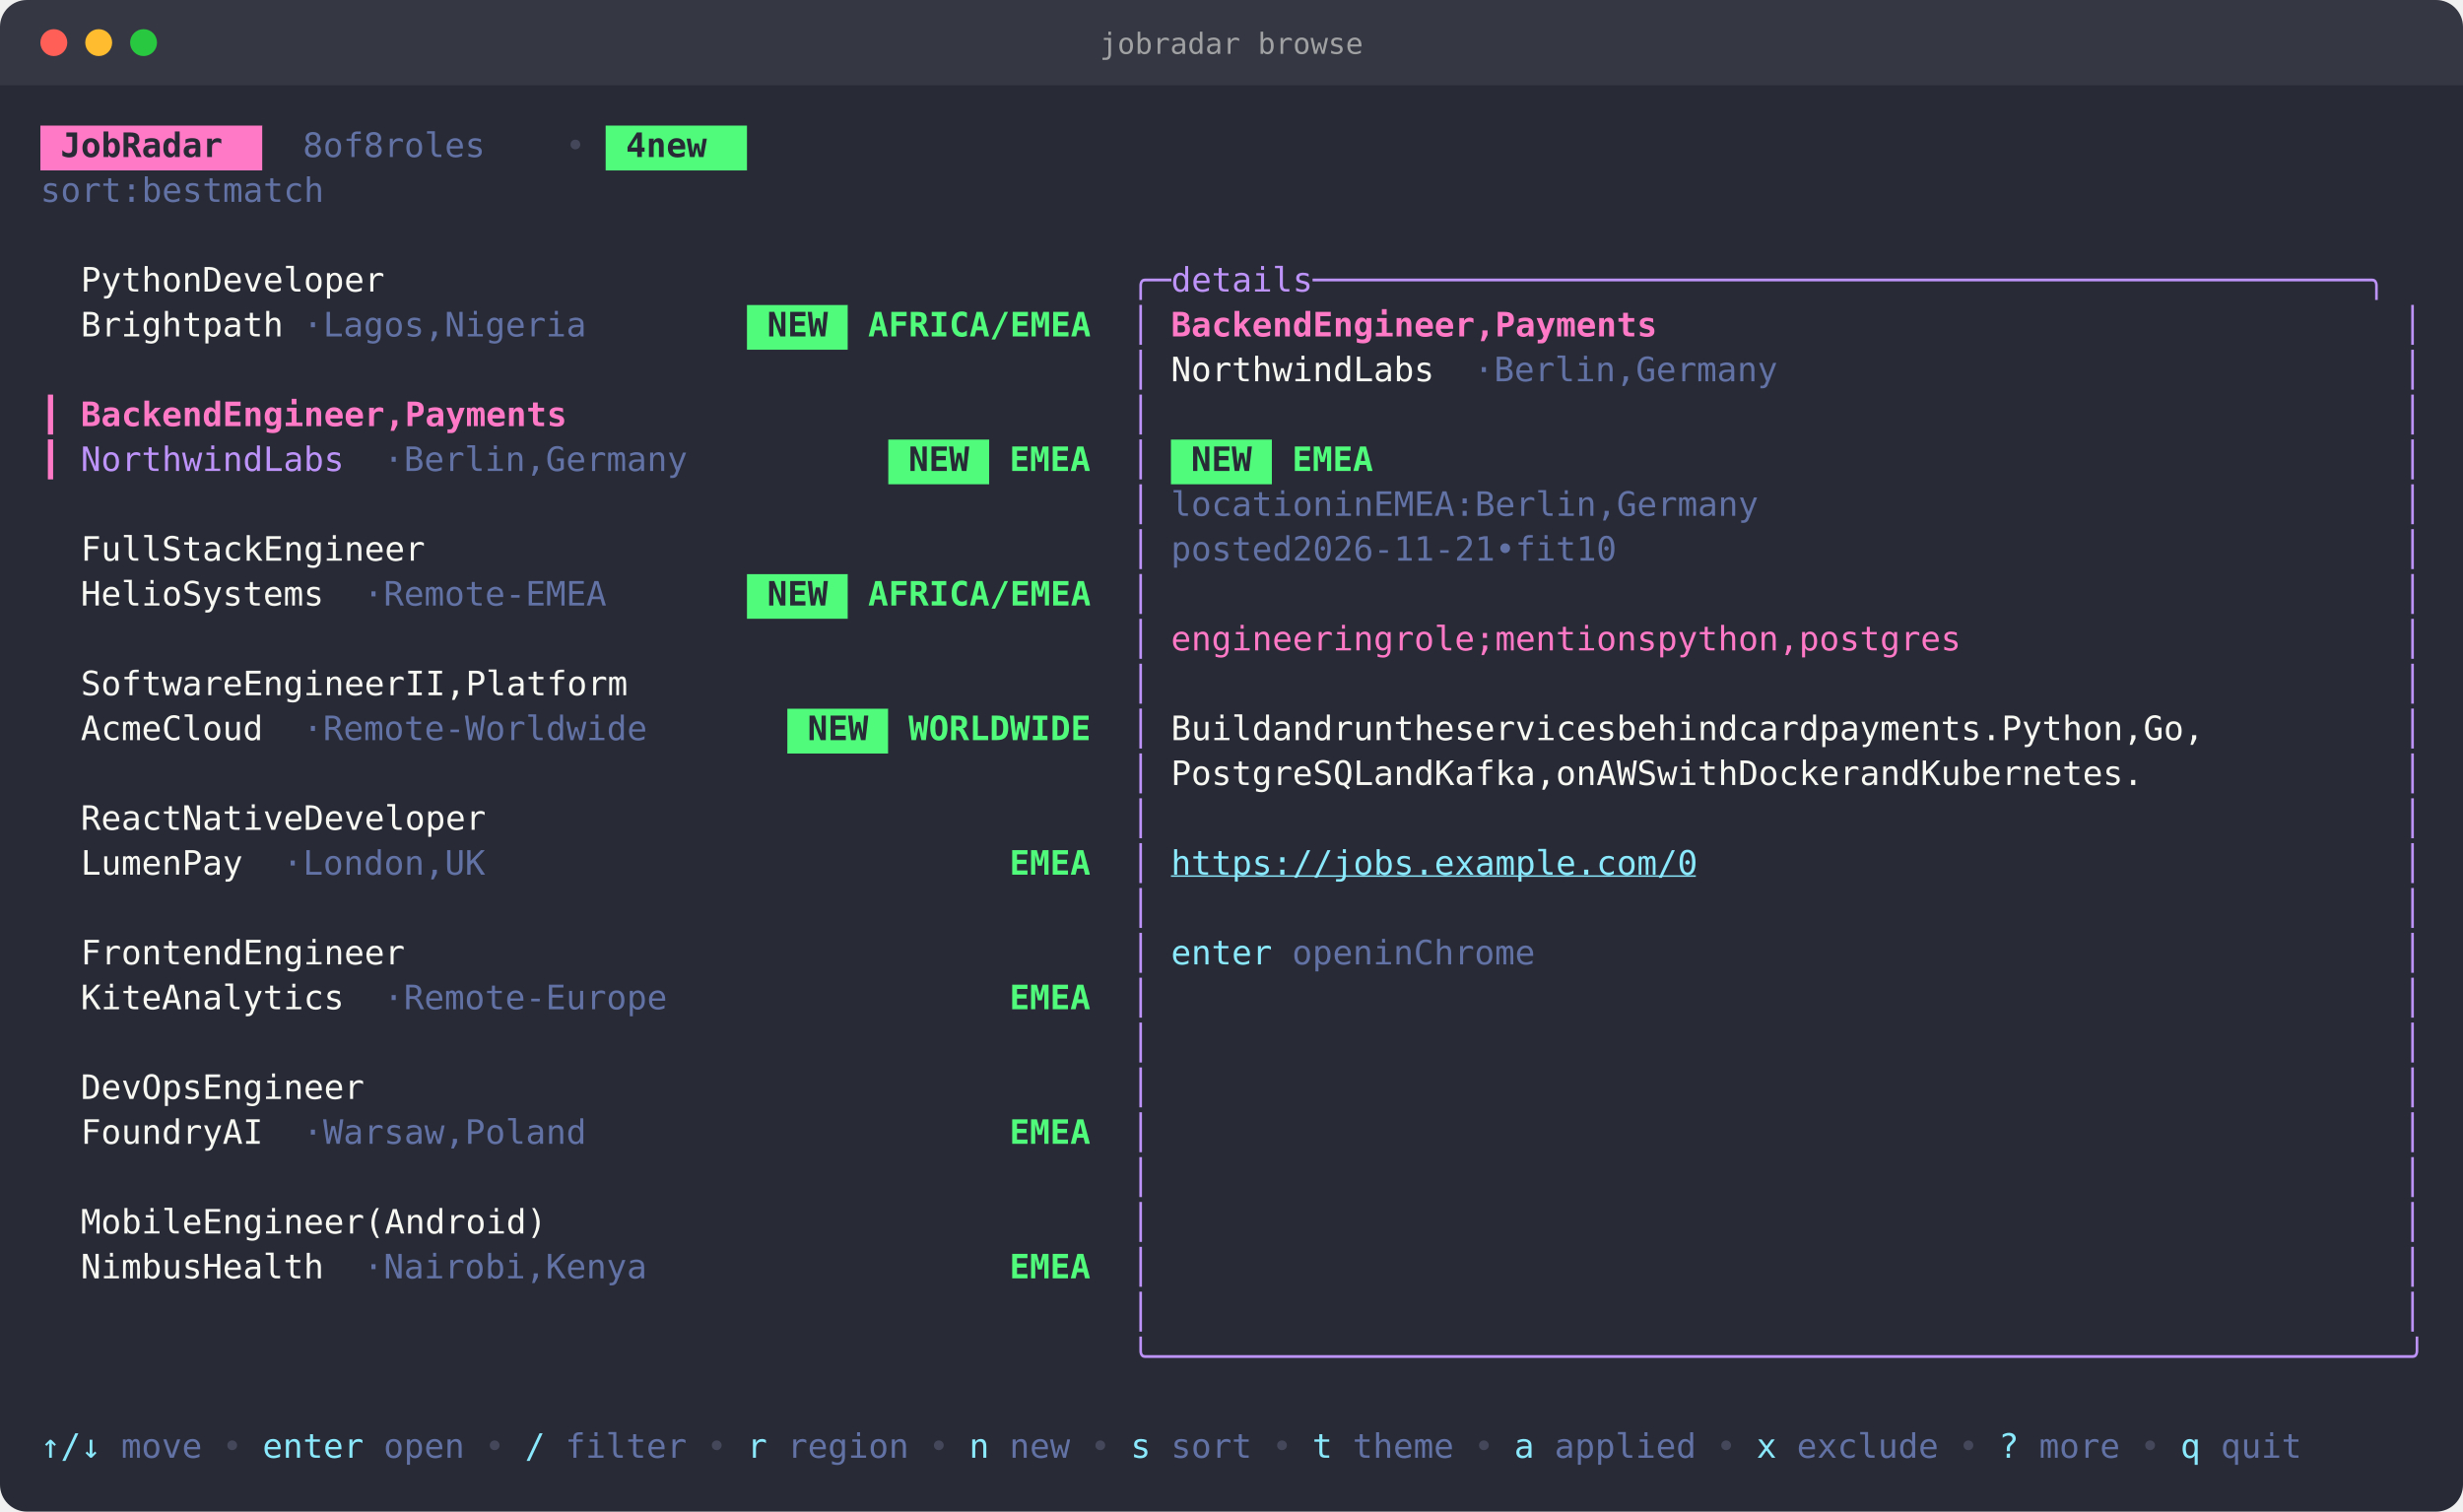
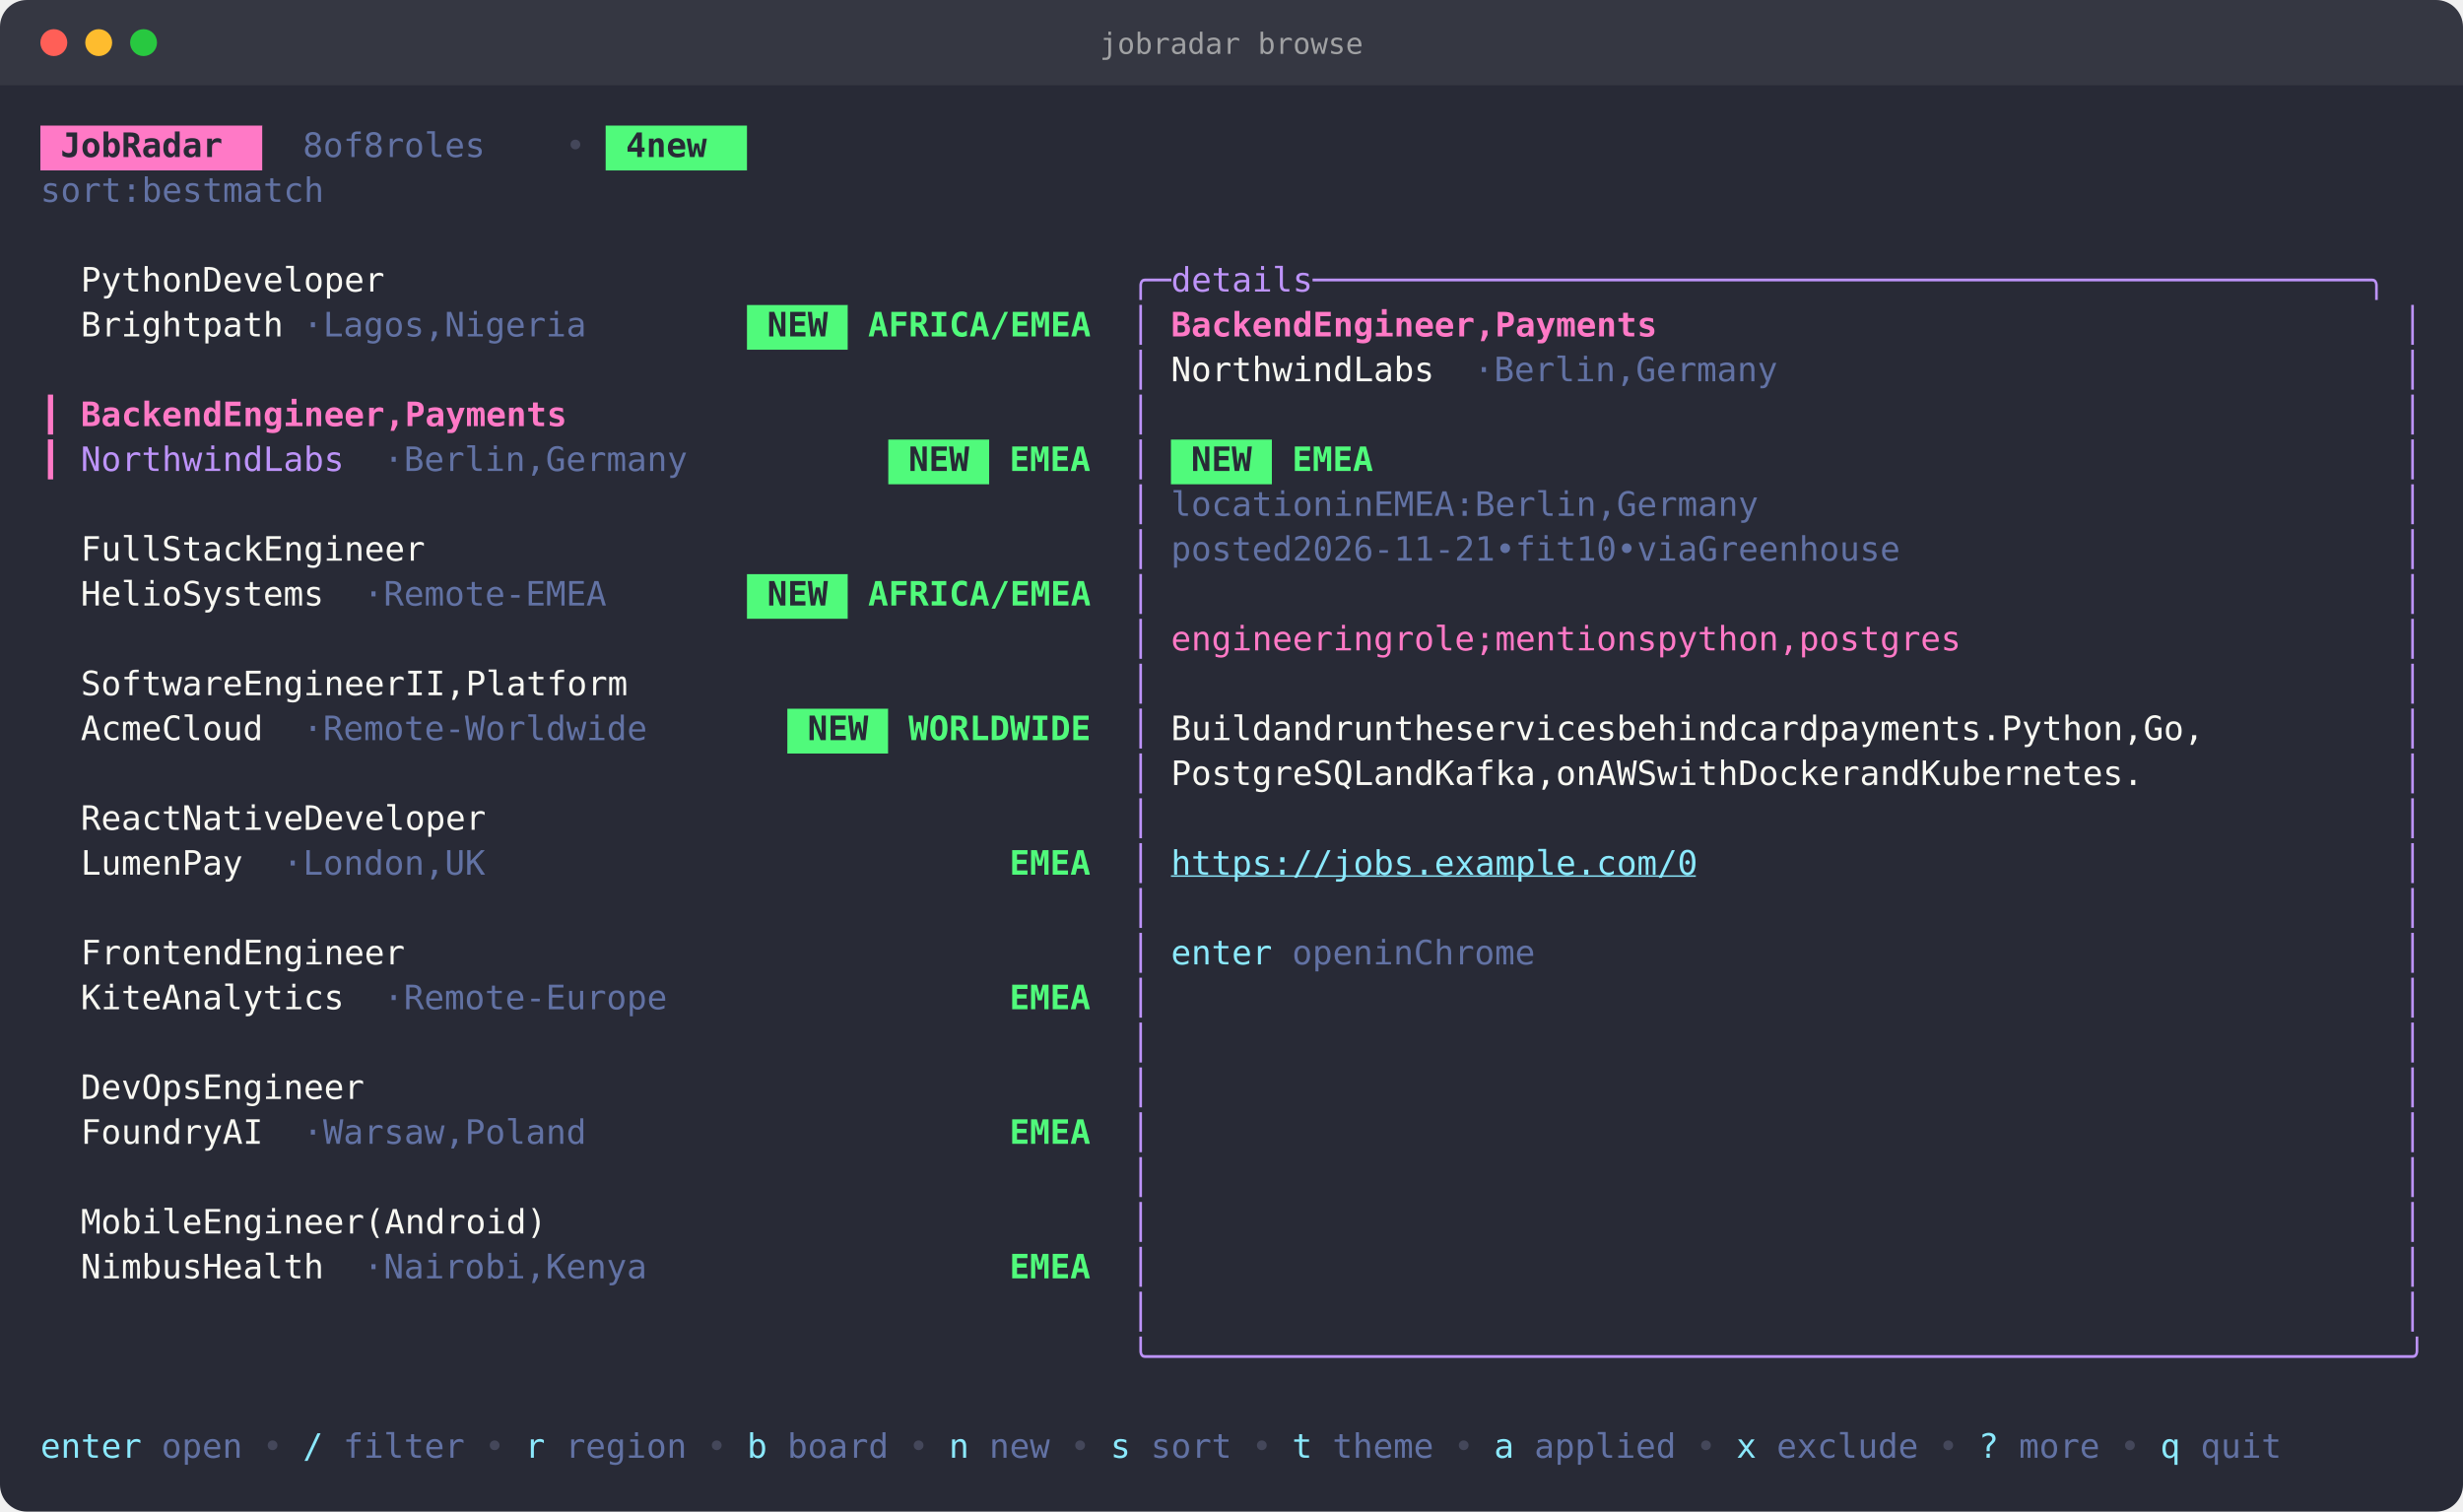
<svg xmlns="http://www.w3.org/2000/svg" width="1098" height="674" viewBox="0 0 1098 674" role="img" aria-label="jobradar browse">
  <rect width="1098" height="674" rx="12" fill="#282A36" />
  <path d="M0 12a12 12 0 0 1 12-12h1074a12 12 0 0 1 12 12v26H0z" fill="#ffffff" fill-opacity="0.06" />
  <circle cx="24" cy="19" r="6" fill="#ff5f57" />
  <circle cx="44" cy="19" r="6" fill="#febc2e" />
  <circle cx="64" cy="19" r="6" fill="#28c840" />
  <text x="549" y="24" text-anchor="middle" font-family="'Cascadia Mono','SF Mono',Menlo,Consolas,'DejaVu Sans Mono','Liberation Mono',monospace" font-size="13" fill="#F8F8F2" fill-opacity="0.55">jobradar browse</text>
  <g font-family="'Cascadia Mono','SF Mono',Menlo,Consolas,'DejaVu Sans Mono','Liberation Mono',monospace" font-size="15" text-rendering="geometricPrecision">
    <rect x="18" y="56" width="99" height="20" fill="#FF79C6" />
    <text x="27 36 45 63 72 81 90 99" y="70" fill="#282A36" font-weight="700">JobRadar</text>
    <rect x="117" y="56" width="126" height="20" fill="#282A36" />
    <text x="135 153 162 180 198 207 216 225 234" y="70" fill="#6272A4">8of8roles</text>
    <rect x="243" y="56" width="27" height="20" fill="#282A36" />
    <text x="252" y="70" fill="#44475A">•</text>
    <rect x="270" y="56" width="63" height="20" fill="#50FA7B" />
    <text x="279 297 306 315" y="70" fill="#282A36" font-weight="700">4new</text>
    <rect x="18" y="76" width="144" height="20" fill="#282A36" />
    <text x="18 27 36 45 54 72 81 90 99 117 126 135 144 153" y="90" fill="#6272A4">sort:bestmatch</text>
    <rect x="18" y="116" width="18" height="20" fill="#282A36" />
    <rect x="36" y="116" width="144" height="20" fill="#282A36" />
    <text x="36 45 54 63 72 81 99 108 117 126 135 144 153 162 171" y="130" fill="#F8F8F2">PythonDeveloper</text>
    <rect x="180" y="116" width="306" height="20" fill="#282A36" />
    <rect x="486" y="116" width="18" height="20" fill="#282A36" />
    <rect x="504" y="116" width="576" height="20" fill="#282A36" />
    <text x="504 513 531 540 549 558 567 576 585 603 612 621 630 639 648 657 666 675 684 693 702 711 720 729 738 747 756 765 774 783 792 801 810 819 828 837 846 855 864 873 882 891 900 909 918 927 936 945 954 963 972 981 990 999 1008 1017 1026 1035 1044 1053 1062 1071" y="130" fill="#BD93F9">╭─details────────────────────────────────────────────────────╮</text>
    <rect x="18" y="136" width="18" height="20" fill="#282A36" />
    <rect x="36" y="136" width="90" height="20" fill="#282A36" />
    <text x="36 45 54 63 72 81 90 99 108 117" y="150" fill="#F8F8F2">Brightpath</text>
    <rect x="126" y="136" width="153" height="20" fill="#282A36" />
    <text x="135 153 162 171 180 189 198 216 225 234 243 252 261 270" y="150" fill="#6272A4">·Lagos,Nigeria</text>
    <rect x="279" y="136" width="54" height="20" fill="#282A36" />
    <rect x="333" y="136" width="45" height="20" fill="#50FA7B" />
    <text x="342 351 360" y="150" fill="#282A36" font-weight="700">NEW</text>
    <rect x="378" y="136" width="9" height="20" fill="#282A36" />
    <rect x="387" y="136" width="99" height="20" fill="#282A36" />
    <text x="387 396 405 414 423 432 441 450 459 468 477" y="150" fill="#50FA7B" font-weight="700">AFRICA/EMEA</text>
    <rect x="486" y="136" width="18" height="20" fill="#282A36" />
    <rect x="504" y="136" width="18" height="20" fill="#282A36" />
    <text x="504" y="150" fill="#BD93F9">│</text>
    <rect x="522" y="136" width="234" height="20" fill="#282A36" />
    <text x="522 531 540 549 558 567 576 594 603 612 621 630 639 648 657 666 684 693 702 711 720 729 738 747" y="150" fill="#FF79C6" font-weight="700">BackendEngineer,Payments</text>
    <rect x="756" y="136" width="306" height="20" fill="#282A36" />
    <rect x="1062" y="136" width="18" height="20" fill="#282A36" />
    <text x="1071" y="150" fill="#BD93F9">│</text>
    <rect x="18" y="156" width="468" height="20" fill="#282A36" />
    <rect x="486" y="156" width="18" height="20" fill="#282A36" />
    <rect x="504" y="156" width="18" height="20" fill="#282A36" />
    <text x="504" y="170" fill="#BD93F9">│</text>
    <rect x="522" y="156" width="126" height="20" fill="#282A36" />
    <text x="522 531 540 549 558 567 576 585 594 612 621 630 639" y="170" fill="#F8F8F2">NorthwindLabs</text>
    <rect x="648" y="156" width="162" height="20" fill="#282A36" />
    <text x="657 675 684 693 702 711 720 729 747 756 765 774 783 792 801" y="170" fill="#6272A4">·Berlin,Germany</text>
    <rect x="810" y="156" width="252" height="20" fill="#282A36" />
    <rect x="1062" y="156" width="18" height="20" fill="#282A36" />
    <text x="1071" y="170" fill="#BD93F9">│</text>
    <rect x="18" y="176" width="18" height="20" fill="#282A36" />
    <text x="18" y="190" fill="#FF79C6" font-weight="700">┃</text>
    <rect x="36" y="176" width="234" height="20" fill="#282A36" />
    <text x="36 45 54 63 72 81 90 108 117 126 135 144 153 162 171 180 198 207 216 225 234 243 252 261" y="190" fill="#FF79C6" font-weight="700">BackendEngineer,Payments</text>
    <rect x="270" y="176" width="216" height="20" fill="#282A36" />
    <rect x="486" y="176" width="18" height="20" fill="#282A36" />
    <rect x="504" y="176" width="18" height="20" fill="#282A36" />
    <text x="504" y="190" fill="#BD93F9">│</text>
    <rect x="522" y="176" width="540" height="20" fill="#282A36" />
    <rect x="1062" y="176" width="18" height="20" fill="#282A36" />
    <text x="1071" y="190" fill="#BD93F9">│</text>
    <rect x="18" y="196" width="18" height="20" fill="#282A36" />
    <text x="18" y="210" fill="#FF79C6" font-weight="700">┃</text>
    <rect x="36" y="196" width="126" height="20" fill="#282A36" />
    <text x="36 45 54 63 72 81 90 99 108 126 135 144 153" y="210" fill="#BD93F9">NorthwindLabs</text>
    <rect x="162" y="196" width="162" height="20" fill="#282A36" />
    <text x="171 189 198 207 216 225 234 243 261 270 279 288 297 306 315" y="210" fill="#6272A4">·Berlin,Germany</text>
    <rect x="324" y="196" width="72" height="20" fill="#282A36" />
    <rect x="396" y="196" width="45" height="20" fill="#50FA7B" />
    <text x="405 414 423" y="210" fill="#282A36" font-weight="700">NEW</text>
    <rect x="441" y="196" width="9" height="20" fill="#282A36" />
    <rect x="450" y="196" width="36" height="20" fill="#282A36" />
    <text x="450 459 468 477" y="210" fill="#50FA7B" font-weight="700">EMEA</text>
    <rect x="486" y="196" width="18" height="20" fill="#282A36" />
    <rect x="504" y="196" width="18" height="20" fill="#282A36" />
    <text x="504" y="210" fill="#BD93F9">│</text>
    <rect x="522" y="196" width="45" height="20" fill="#50FA7B" />
    <text x="531 540 549" y="210" fill="#282A36" font-weight="700">NEW</text>
    <rect x="567" y="196" width="9" height="20" fill="#282A36" />
    <rect x="576" y="196" width="36" height="20" fill="#282A36" />
    <text x="576 585 594 603" y="210" fill="#50FA7B" font-weight="700">EMEA</text>
    <rect x="612" y="196" width="450" height="20" fill="#282A36" />
    <rect x="1062" y="196" width="18" height="20" fill="#282A36" />
    <text x="1071" y="210" fill="#BD93F9">│</text>
    <rect x="18" y="216" width="468" height="20" fill="#282A36" />
    <rect x="486" y="216" width="18" height="20" fill="#282A36" />
    <rect x="504" y="216" width="18" height="20" fill="#282A36" />
    <text x="504" y="230" fill="#BD93F9">│</text>
    <rect x="522" y="216" width="297" height="20" fill="#282A36" />
    <text x="522 531 540 549 558 567 576 585 603 612 630 639 648 657 666 684 693 702 711 720 729 738 756 765 774 783 792 801 810" y="230" fill="#6272A4">locationinEMEA:Berlin,Germany</text>
    <rect x="819" y="216" width="243" height="20" fill="#282A36" />
    <rect x="1062" y="216" width="18" height="20" fill="#282A36" />
    <text x="1071" y="230" fill="#BD93F9">│</text>
    <rect x="18" y="236" width="18" height="20" fill="#282A36" />
    <rect x="36" y="236" width="171" height="20" fill="#282A36" />
    <text x="36 45 54 63 81 90 99 108 117 135 144 153 162 171 180 189 198" y="250" fill="#F8F8F2">FullStackEngineer</text>
    <rect x="207" y="236" width="279" height="20" fill="#282A36" />
    <rect x="486" y="236" width="18" height="20" fill="#282A36" />
    <rect x="504" y="236" width="18" height="20" fill="#282A36" />
    <text x="504" y="250" fill="#BD93F9">│</text>
-     <rect x="522" y="236" width="234" height="20" fill="#282A36" />
-     <text x="522 531 540 549 558 567 585 594 603 612 621 630 639 648 657 666 684 702 711 720 738 747" y="250" fill="#6272A4">posted2026-11-21•fit10</text>
-     <rect x="756" y="236" width="306" height="20" fill="#282A36" />
+     <rect x="522" y="236" width="387" height="20" fill="#282A36" />
+     <text x="522 531 540 549 558 567 585 594 603 612 621 630 639 648 657 666 684 702 711 720 738 747 765 783 792 801 819 828 837 846 855 864 873 882 891 900" y="250" fill="#6272A4">posted2026-11-21•fit10•viaGreenhouse</text>
+     <rect x="909" y="236" width="153" height="20" fill="#282A36" />
    <rect x="1062" y="236" width="18" height="20" fill="#282A36" />
    <text x="1071" y="250" fill="#BD93F9">│</text>
    <rect x="18" y="256" width="18" height="20" fill="#282A36" />
    <rect x="36" y="256" width="117" height="20" fill="#282A36" />
    <text x="36 45 54 63 72 90 99 108 117 126 135 144" y="270" fill="#F8F8F2">HelioSystems</text>
    <rect x="153" y="256" width="144" height="20" fill="#282A36" />
    <text x="162 180 189 198 207 216 225 243 261 270 279 288" y="270" fill="#6272A4">·Remote-EMEA</text>
    <rect x="297" y="256" width="36" height="20" fill="#282A36" />
    <rect x="333" y="256" width="45" height="20" fill="#50FA7B" />
    <text x="342 351 360" y="270" fill="#282A36" font-weight="700">NEW</text>
    <rect x="378" y="256" width="9" height="20" fill="#282A36" />
    <rect x="387" y="256" width="99" height="20" fill="#282A36" />
    <text x="387 396 405 414 423 432 441 450 459 468 477" y="270" fill="#50FA7B" font-weight="700">AFRICA/EMEA</text>
    <rect x="486" y="256" width="18" height="20" fill="#282A36" />
    <rect x="504" y="256" width="18" height="20" fill="#282A36" />
    <text x="504" y="270" fill="#BD93F9">│</text>
    <rect x="522" y="256" width="540" height="20" fill="#282A36" />
    <rect x="1062" y="256" width="18" height="20" fill="#282A36" />
    <text x="1071" y="270" fill="#BD93F9">│</text>
    <rect x="18" y="276" width="468" height="20" fill="#282A36" />
    <rect x="486" y="276" width="18" height="20" fill="#282A36" />
    <rect x="504" y="276" width="18" height="20" fill="#282A36" />
    <text x="504" y="290" fill="#BD93F9">│</text>
    <rect x="522" y="276" width="387" height="20" fill="#282A36" />
    <text x="522 531 540 549 558 567 576 585 594 603 612 630 639 648 657 666 684 693 702 711 720 729 738 747 765 774 783 792 801 810 819 837 846 855 864 873 882 891 900" y="290" fill="#FF79C6">engineeringrole;mentionspython,postgres</text>
    <rect x="909" y="276" width="153" height="20" fill="#282A36" />
    <rect x="1062" y="276" width="18" height="20" fill="#282A36" />
    <text x="1071" y="290" fill="#BD93F9">│</text>
    <rect x="18" y="296" width="18" height="20" fill="#282A36" />
    <rect x="36" y="296" width="270" height="20" fill="#282A36" />
    <text x="36 45 54 63 72 81 90 99 117 126 135 144 153 162 171 180 198 207 216 234 243 252 261 270 279 288 297" y="310" fill="#F8F8F2">SoftwareEngineerII,Platform</text>
    <rect x="306" y="296" width="180" height="20" fill="#282A36" />
    <rect x="486" y="296" width="18" height="20" fill="#282A36" />
    <rect x="504" y="296" width="18" height="20" fill="#282A36" />
    <text x="504" y="310" fill="#BD93F9">│</text>
    <rect x="522" y="296" width="540" height="20" fill="#282A36" />
    <rect x="1062" y="296" width="18" height="20" fill="#282A36" />
    <text x="1071" y="310" fill="#BD93F9">│</text>
    <rect x="18" y="316" width="18" height="20" fill="#282A36" />
    <rect x="36" y="316" width="90" height="20" fill="#282A36" />
    <text x="36 45 54 63 81 90 99 108 117" y="330" fill="#F8F8F2">AcmeCloud</text>
    <rect x="126" y="316" width="189" height="20" fill="#282A36" />
    <text x="135 153 162 171 180 189 198 216 234 243 252 261 270 279 288 297 306" y="330" fill="#6272A4">·Remote-Worldwide</text>
    <rect x="315" y="316" width="36" height="20" fill="#282A36" />
    <rect x="351" y="316" width="45" height="20" fill="#50FA7B" />
    <text x="360 369 378" y="330" fill="#282A36" font-weight="700">NEW</text>
    <rect x="396" y="316" width="9" height="20" fill="#282A36" />
    <rect x="405" y="316" width="81" height="20" fill="#282A36" />
    <text x="405 414 423 432 441 450 459 468 477" y="330" fill="#50FA7B" font-weight="700">WORLDWIDE</text>
    <rect x="486" y="316" width="18" height="20" fill="#282A36" />
    <rect x="504" y="316" width="18" height="20" fill="#282A36" />
    <text x="504" y="330" fill="#BD93F9">│</text>
    <rect x="522" y="316" width="540" height="20" fill="#282A36" />
    <text x="522 531 540 549 558 576 585 594 612 621 630 648 657 666 684 693 702 711 720 729 738 747 765 774 783 792 801 810 828 837 846 855 873 882 891 900 909 918 927 936 945 963 972 981 990 999 1008 1017 1035 1044 1053" y="330" fill="#F8F8F2">Buildandruntheservicesbehindcardpayments.Python,Go,</text>
    <rect x="1062" y="316" width="18" height="20" fill="#282A36" />
    <text x="1071" y="330" fill="#BD93F9">│</text>
    <rect x="18" y="336" width="468" height="20" fill="#282A36" />
    <rect x="486" y="336" width="18" height="20" fill="#282A36" />
    <rect x="504" y="336" width="18" height="20" fill="#282A36" />
    <text x="504" y="350" fill="#BD93F9">│</text>
    <rect x="522" y="336" width="504" height="20" fill="#282A36" />
    <text x="522 531 540 549 558 567 576 585 594 603 621 630 639 657 666 675 684 693 702 720 729 747 756 765 783 792 801 810 828 837 846 855 864 873 891 900 909 927 936 945 954 963 972 981 990 999 1008 1017" y="350" fill="#F8F8F2">PostgreSQLandKafka,onAWSwithDockerandKubernetes.</text>
    <rect x="1026" y="336" width="36" height="20" fill="#282A36" />
    <rect x="1062" y="336" width="18" height="20" fill="#282A36" />
    <text x="1071" y="350" fill="#BD93F9">│</text>
    <rect x="18" y="356" width="18" height="20" fill="#282A36" />
    <rect x="36" y="356" width="198" height="20" fill="#282A36" />
    <text x="36 45 54 63 72 90 99 108 117 126 135 153 162 171 180 189 198 207 216 225" y="370" fill="#F8F8F2">ReactNativeDeveloper</text>
    <rect x="234" y="356" width="252" height="20" fill="#282A36" />
    <rect x="486" y="356" width="18" height="20" fill="#282A36" />
    <rect x="504" y="356" width="18" height="20" fill="#282A36" />
    <text x="504" y="370" fill="#BD93F9">│</text>
    <rect x="522" y="356" width="540" height="20" fill="#282A36" />
    <rect x="1062" y="356" width="18" height="20" fill="#282A36" />
    <text x="1071" y="370" fill="#BD93F9">│</text>
    <rect x="18" y="376" width="18" height="20" fill="#282A36" />
    <rect x="36" y="376" width="81" height="20" fill="#282A36" />
    <text x="36 45 54 63 72 90 99 108" y="390" fill="#F8F8F2">LumenPay</text>
    <rect x="117" y="376" width="117" height="20" fill="#282A36" />
    <text x="126 144 153 162 171 180 189 198 216 225" y="390" fill="#6272A4">·London,UK</text>
    <rect x="234" y="376" width="216" height="20" fill="#282A36" />
    <rect x="450" y="376" width="36" height="20" fill="#282A36" />
    <text x="450 459 468 477" y="390" fill="#50FA7B" font-weight="700">EMEA</text>
    <rect x="486" y="376" width="18" height="20" fill="#282A36" />
    <rect x="504" y="376" width="18" height="20" fill="#282A36" />
    <text x="504" y="390" fill="#BD93F9">│</text>
    <rect x="522" y="376" width="234" height="20" fill="#282A36" />
    <text x="522 531 540 549 558 567 576 585 594 603 612 621 630 639 648 657 666 675 684 693 702 711 720 729 738 747" y="390" fill="#8BE9FD" text-decoration="underline">https://jobs.example.com/0</text>
    <rect x="756" y="376" width="306" height="20" fill="#282A36" />
    <rect x="1062" y="376" width="18" height="20" fill="#282A36" />
    <text x="1071" y="390" fill="#BD93F9">│</text>
    <rect x="18" y="396" width="468" height="20" fill="#282A36" />
    <rect x="486" y="396" width="18" height="20" fill="#282A36" />
    <rect x="504" y="396" width="18" height="20" fill="#282A36" />
    <text x="504" y="410" fill="#BD93F9">│</text>
    <rect x="522" y="396" width="540" height="20" fill="#282A36" />
    <rect x="1062" y="396" width="18" height="20" fill="#282A36" />
    <text x="1071" y="410" fill="#BD93F9">│</text>
    <rect x="18" y="416" width="18" height="20" fill="#282A36" />
    <rect x="36" y="416" width="153" height="20" fill="#282A36" />
    <text x="36 45 54 63 72 81 90 99 117 126 135 144 153 162 171 180" y="430" fill="#F8F8F2">FrontendEngineer</text>
    <rect x="189" y="416" width="297" height="20" fill="#282A36" />
    <rect x="486" y="416" width="18" height="20" fill="#282A36" />
    <rect x="504" y="416" width="18" height="20" fill="#282A36" />
    <text x="504" y="430" fill="#BD93F9">│</text>
    <rect x="522" y="416" width="45" height="20" fill="#282A36" />
    <text x="522 531 540 549 558" y="430" fill="#8BE9FD">enter</text>
    <rect x="567" y="416" width="135" height="20" fill="#282A36" />
    <text x="576 585 594 603 621 630 648 657 666 675 684 693" y="430" fill="#6272A4">openinChrome</text>
    <rect x="702" y="416" width="360" height="20" fill="#282A36" />
    <rect x="1062" y="416" width="18" height="20" fill="#282A36" />
    <text x="1071" y="430" fill="#BD93F9">│</text>
    <rect x="18" y="436" width="18" height="20" fill="#282A36" />
    <rect x="36" y="436" width="126" height="20" fill="#282A36" />
    <text x="36 45 54 63 81 90 99 108 117 126 135 144 153" y="450" fill="#F8F8F2">KiteAnalytics</text>
    <rect x="162" y="436" width="162" height="20" fill="#282A36" />
    <text x="171 189 198 207 216 225 234 252 270 279 288 297 306 315" y="450" fill="#6272A4">·Remote-Europe</text>
    <rect x="324" y="436" width="126" height="20" fill="#282A36" />
    <rect x="450" y="436" width="36" height="20" fill="#282A36" />
    <text x="450 459 468 477" y="450" fill="#50FA7B" font-weight="700">EMEA</text>
    <rect x="486" y="436" width="18" height="20" fill="#282A36" />
    <rect x="504" y="436" width="18" height="20" fill="#282A36" />
    <text x="504" y="450" fill="#BD93F9">│</text>
    <rect x="522" y="436" width="540" height="20" fill="#282A36" />
    <rect x="1062" y="436" width="18" height="20" fill="#282A36" />
    <text x="1071" y="450" fill="#BD93F9">│</text>
    <rect x="18" y="456" width="468" height="20" fill="#282A36" />
    <rect x="486" y="456" width="18" height="20" fill="#282A36" />
    <rect x="504" y="456" width="18" height="20" fill="#282A36" />
    <text x="504" y="470" fill="#BD93F9">│</text>
    <rect x="522" y="456" width="540" height="20" fill="#282A36" />
    <rect x="1062" y="456" width="18" height="20" fill="#282A36" />
    <text x="1071" y="470" fill="#BD93F9">│</text>
    <rect x="18" y="476" width="18" height="20" fill="#282A36" />
    <rect x="36" y="476" width="135" height="20" fill="#282A36" />
    <text x="36 45 54 63 72 81 99 108 117 126 135 144 153 162" y="490" fill="#F8F8F2">DevOpsEngineer</text>
    <rect x="171" y="476" width="315" height="20" fill="#282A36" />
    <rect x="486" y="476" width="18" height="20" fill="#282A36" />
    <rect x="504" y="476" width="18" height="20" fill="#282A36" />
    <text x="504" y="490" fill="#BD93F9">│</text>
    <rect x="522" y="476" width="540" height="20" fill="#282A36" />
    <rect x="1062" y="476" width="18" height="20" fill="#282A36" />
    <text x="1071" y="490" fill="#BD93F9">│</text>
    <rect x="18" y="496" width="18" height="20" fill="#282A36" />
    <rect x="36" y="496" width="90" height="20" fill="#282A36" />
    <text x="36 45 54 63 72 81 90 108 117" y="510" fill="#F8F8F2">FoundryAI</text>
    <rect x="126" y="496" width="153" height="20" fill="#282A36" />
    <text x="135 153 162 171 180 189 198 207 225 234 243 252 261 270" y="510" fill="#6272A4">·Warsaw,Poland</text>
    <rect x="279" y="496" width="171" height="20" fill="#282A36" />
    <rect x="450" y="496" width="36" height="20" fill="#282A36" />
    <text x="450 459 468 477" y="510" fill="#50FA7B" font-weight="700">EMEA</text>
    <rect x="486" y="496" width="18" height="20" fill="#282A36" />
    <rect x="504" y="496" width="18" height="20" fill="#282A36" />
    <text x="504" y="510" fill="#BD93F9">│</text>
    <rect x="522" y="496" width="540" height="20" fill="#282A36" />
    <rect x="1062" y="496" width="18" height="20" fill="#282A36" />
    <text x="1071" y="510" fill="#BD93F9">│</text>
    <rect x="18" y="516" width="468" height="20" fill="#282A36" />
    <rect x="486" y="516" width="18" height="20" fill="#282A36" />
    <rect x="504" y="516" width="18" height="20" fill="#282A36" />
    <text x="504" y="530" fill="#BD93F9">│</text>
    <rect x="522" y="516" width="540" height="20" fill="#282A36" />
    <rect x="1062" y="516" width="18" height="20" fill="#282A36" />
    <text x="1071" y="530" fill="#BD93F9">│</text>
    <rect x="18" y="536" width="18" height="20" fill="#282A36" />
    <rect x="36" y="536" width="225" height="20" fill="#282A36" />
    <text x="36 45 54 63 72 81 99 108 117 126 135 144 153 162 180 189 198 207 216 225 234 243 252" y="550" fill="#F8F8F2">MobileEngineer(Android)</text>
    <rect x="261" y="536" width="225" height="20" fill="#282A36" />
    <rect x="486" y="536" width="18" height="20" fill="#282A36" />
    <rect x="504" y="536" width="18" height="20" fill="#282A36" />
    <text x="504" y="550" fill="#BD93F9">│</text>
    <rect x="522" y="536" width="540" height="20" fill="#282A36" />
    <rect x="1062" y="536" width="18" height="20" fill="#282A36" />
    <text x="1071" y="550" fill="#BD93F9">│</text>
    <rect x="18" y="556" width="18" height="20" fill="#282A36" />
    <rect x="36" y="556" width="117" height="20" fill="#282A36" />
    <text x="36 45 54 63 72 81 99 108 117 126 135 144" y="570" fill="#F8F8F2">NimbusHealth</text>
    <rect x="153" y="556" width="153" height="20" fill="#282A36" />
    <text x="162 180 189 198 207 216 225 234 243 261 270 279 288 297" y="570" fill="#6272A4">·Nairobi,Kenya</text>
    <rect x="306" y="556" width="144" height="20" fill="#282A36" />
    <rect x="450" y="556" width="36" height="20" fill="#282A36" />
    <text x="450 459 468 477" y="570" fill="#50FA7B" font-weight="700">EMEA</text>
    <rect x="486" y="556" width="18" height="20" fill="#282A36" />
    <rect x="504" y="556" width="18" height="20" fill="#282A36" />
    <text x="504" y="570" fill="#BD93F9">│</text>
    <rect x="522" y="556" width="540" height="20" fill="#282A36" />
    <rect x="1062" y="556" width="18" height="20" fill="#282A36" />
    <text x="1071" y="570" fill="#BD93F9">│</text>
    <rect x="18" y="576" width="468" height="20" fill="#282A36" />
    <rect x="486" y="576" width="18" height="20" fill="#282A36" />
    <rect x="504" y="576" width="18" height="20" fill="#282A36" />
    <text x="504" y="590" fill="#BD93F9">│</text>
    <rect x="522" y="576" width="540" height="20" fill="#282A36" />
    <rect x="1062" y="576" width="18" height="20" fill="#282A36" />
    <text x="1071" y="590" fill="#BD93F9">│</text>
    <rect x="18" y="596" width="468" height="20" fill="#282A36" />
    <rect x="486" y="596" width="18" height="20" fill="#282A36" />
    <rect x="504" y="596" width="576" height="20" fill="#282A36" />
    <text x="504 513 522 531 540 549 558 567 576 585 594 603 612 621 630 639 648 657 666 675 684 693 702 711 720 729 738 747 756 765 774 783 792 801 810 819 828 837 846 855 864 873 882 891 900 909 918 927 936 945 954 963 972 981 990 999 1008 1017 1026 1035 1044 1053 1062 1071" y="610" fill="#BD93F9">╰──────────────────────────────────────────────────────────────╯</text>
    <rect x="18" y="616" width="1062" height="20" fill="#282A36" />
-     <rect x="18" y="636" width="27" height="20" fill="#282A36" />
-     <text x="18 27 36" y="650" fill="#8BE9FD">↑/↓</text>
-     <rect x="45" y="636" width="45" height="20" fill="#282A36" />
-     <text x="54 63 72 81" y="650" fill="#6272A4">move</text>
-     <rect x="90" y="636" width="27" height="20" fill="#282A36" />
-     <text x="99" y="650" fill="#44475A">•</text>
-     <rect x="117" y="636" width="45" height="20" fill="#282A36" />
-     <text x="117 126 135 144 153" y="650" fill="#8BE9FD">enter</text>
-     <rect x="162" y="636" width="45" height="20" fill="#282A36" />
-     <text x="171 180 189 198" y="650" fill="#6272A4">open</text>
+     <rect x="18" y="636" width="45" height="20" fill="#282A36" />
+     <text x="18 27 36 45 54" y="650" fill="#8BE9FD">enter</text>
+     <rect x="63" y="636" width="45" height="20" fill="#282A36" />
+     <text x="72 81 90 99" y="650" fill="#6272A4">open</text>
+     <rect x="108" y="636" width="27" height="20" fill="#282A36" />
+     <text x="117" y="650" fill="#44475A">•</text>
+     <rect x="135" y="636" width="9" height="20" fill="#282A36" />
+     <text x="135" y="650" fill="#8BE9FD">/</text>
+     <rect x="144" y="636" width="63" height="20" fill="#282A36" />
+     <text x="153 162 171 180 189 198" y="650" fill="#6272A4">filter</text>
    <rect x="207" y="636" width="27" height="20" fill="#282A36" />
    <text x="216" y="650" fill="#44475A">•</text>
    <rect x="234" y="636" width="9" height="20" fill="#282A36" />
-     <text x="234" y="650" fill="#8BE9FD">/</text>
+     <text x="234" y="650" fill="#8BE9FD">r</text>
    <rect x="243" y="636" width="63" height="20" fill="#282A36" />
-     <text x="252 261 270 279 288 297" y="650" fill="#6272A4">filter</text>
+     <text x="252 261 270 279 288 297" y="650" fill="#6272A4">region</text>
    <rect x="306" y="636" width="27" height="20" fill="#282A36" />
    <text x="315" y="650" fill="#44475A">•</text>
    <rect x="333" y="636" width="9" height="20" fill="#282A36" />
-     <text x="333" y="650" fill="#8BE9FD">r</text>
-     <rect x="342" y="636" width="63" height="20" fill="#282A36" />
-     <text x="351 360 369 378 387 396" y="650" fill="#6272A4">region</text>
-     <rect x="405" y="636" width="27" height="20" fill="#282A36" />
-     <text x="414" y="650" fill="#44475A">•</text>
-     <rect x="432" y="636" width="9" height="20" fill="#282A36" />
-     <text x="432" y="650" fill="#8BE9FD">n</text>
-     <rect x="441" y="636" width="36" height="20" fill="#282A36" />
-     <text x="450 459 468" y="650" fill="#6272A4">new</text>
-     <rect x="477" y="636" width="27" height="20" fill="#282A36" />
-     <text x="486" y="650" fill="#44475A">•</text>
-     <rect x="504" y="636" width="9" height="20" fill="#282A36" />
-     <text x="504" y="650" fill="#8BE9FD">s</text>
-     <rect x="513" y="636" width="45" height="20" fill="#282A36" />
-     <text x="522 531 540 549" y="650" fill="#6272A4">sort</text>
-     <rect x="558" y="636" width="27" height="20" fill="#282A36" />
-     <text x="567" y="650" fill="#44475A">•</text>
-     <rect x="585" y="636" width="9" height="20" fill="#282A36" />
-     <text x="585" y="650" fill="#8BE9FD">t</text>
-     <rect x="594" y="636" width="54" height="20" fill="#282A36" />
-     <text x="603 612 621 630 639" y="650" fill="#6272A4">theme</text>
-     <rect x="648" y="636" width="27" height="20" fill="#282A36" />
-     <text x="657" y="650" fill="#44475A">•</text>
-     <rect x="675" y="636" width="9" height="20" fill="#282A36" />
-     <text x="675" y="650" fill="#8BE9FD">a</text>
-     <rect x="684" y="636" width="72" height="20" fill="#282A36" />
-     <text x="693 702 711 720 729 738 747" y="650" fill="#6272A4">applied</text>
-     <rect x="756" y="636" width="27" height="20" fill="#282A36" />
-     <text x="765" y="650" fill="#44475A">•</text>
-     <rect x="783" y="636" width="9" height="20" fill="#282A36" />
-     <text x="783" y="650" fill="#8BE9FD">x</text>
-     <rect x="792" y="636" width="72" height="20" fill="#282A36" />
-     <text x="801 810 819 828 837 846 855" y="650" fill="#6272A4">exclude</text>
-     <rect x="864" y="636" width="27" height="20" fill="#282A36" />
-     <text x="873" y="650" fill="#44475A">•</text>
-     <rect x="891" y="636" width="9" height="20" fill="#282A36" />
-     <text x="891" y="650" fill="#8BE9FD">?</text>
-     <rect x="900" y="636" width="45" height="20" fill="#282A36" />
-     <text x="909 918 927 936" y="650" fill="#6272A4">more</text>
-     <rect x="945" y="636" width="27" height="20" fill="#282A36" />
-     <text x="954" y="650" fill="#44475A">•</text>
-     <rect x="972" y="636" width="9" height="20" fill="#282A36" />
-     <text x="972" y="650" fill="#8BE9FD">q</text>
-     <rect x="981" y="636" width="45" height="20" fill="#282A36" />
-     <text x="990 999 1008 1017" y="650" fill="#6272A4">quit</text>
+     <text x="333" y="650" fill="#8BE9FD">b</text>
+     <rect x="342" y="636" width="54" height="20" fill="#282A36" />
+     <text x="351 360 369 378 387" y="650" fill="#6272A4">board</text>
+     <rect x="396" y="636" width="27" height="20" fill="#282A36" />
+     <text x="405" y="650" fill="#44475A">•</text>
+     <rect x="423" y="636" width="9" height="20" fill="#282A36" />
+     <text x="423" y="650" fill="#8BE9FD">n</text>
+     <rect x="432" y="636" width="36" height="20" fill="#282A36" />
+     <text x="441 450 459" y="650" fill="#6272A4">new</text>
+     <rect x="468" y="636" width="27" height="20" fill="#282A36" />
+     <text x="477" y="650" fill="#44475A">•</text>
+     <rect x="495" y="636" width="9" height="20" fill="#282A36" />
+     <text x="495" y="650" fill="#8BE9FD">s</text>
+     <rect x="504" y="636" width="45" height="20" fill="#282A36" />
+     <text x="513 522 531 540" y="650" fill="#6272A4">sort</text>
+     <rect x="549" y="636" width="27" height="20" fill="#282A36" />
+     <text x="558" y="650" fill="#44475A">•</text>
+     <rect x="576" y="636" width="9" height="20" fill="#282A36" />
+     <text x="576" y="650" fill="#8BE9FD">t</text>
+     <rect x="585" y="636" width="54" height="20" fill="#282A36" />
+     <text x="594 603 612 621 630" y="650" fill="#6272A4">theme</text>
+     <rect x="639" y="636" width="27" height="20" fill="#282A36" />
+     <text x="648" y="650" fill="#44475A">•</text>
+     <rect x="666" y="636" width="9" height="20" fill="#282A36" />
+     <text x="666" y="650" fill="#8BE9FD">a</text>
+     <rect x="675" y="636" width="72" height="20" fill="#282A36" />
+     <text x="684 693 702 711 720 729 738" y="650" fill="#6272A4">applied</text>
+     <rect x="747" y="636" width="27" height="20" fill="#282A36" />
+     <text x="756" y="650" fill="#44475A">•</text>
+     <rect x="774" y="636" width="9" height="20" fill="#282A36" />
+     <text x="774" y="650" fill="#8BE9FD">x</text>
+     <rect x="783" y="636" width="72" height="20" fill="#282A36" />
+     <text x="792 801 810 819 828 837 846" y="650" fill="#6272A4">exclude</text>
+     <rect x="855" y="636" width="27" height="20" fill="#282A36" />
+     <text x="864" y="650" fill="#44475A">•</text>
+     <rect x="882" y="636" width="9" height="20" fill="#282A36" />
+     <text x="882" y="650" fill="#8BE9FD">?</text>
+     <rect x="891" y="636" width="45" height="20" fill="#282A36" />
+     <text x="900 909 918 927" y="650" fill="#6272A4">more</text>
+     <rect x="936" y="636" width="27" height="20" fill="#282A36" />
+     <text x="945" y="650" fill="#44475A">•</text>
+     <rect x="963" y="636" width="9" height="20" fill="#282A36" />
+     <text x="963" y="650" fill="#8BE9FD">q</text>
+     <rect x="972" y="636" width="45" height="20" fill="#282A36" />
+     <text x="981 990 999 1008" y="650" fill="#6272A4">quit</text>
  </g>
</svg>
